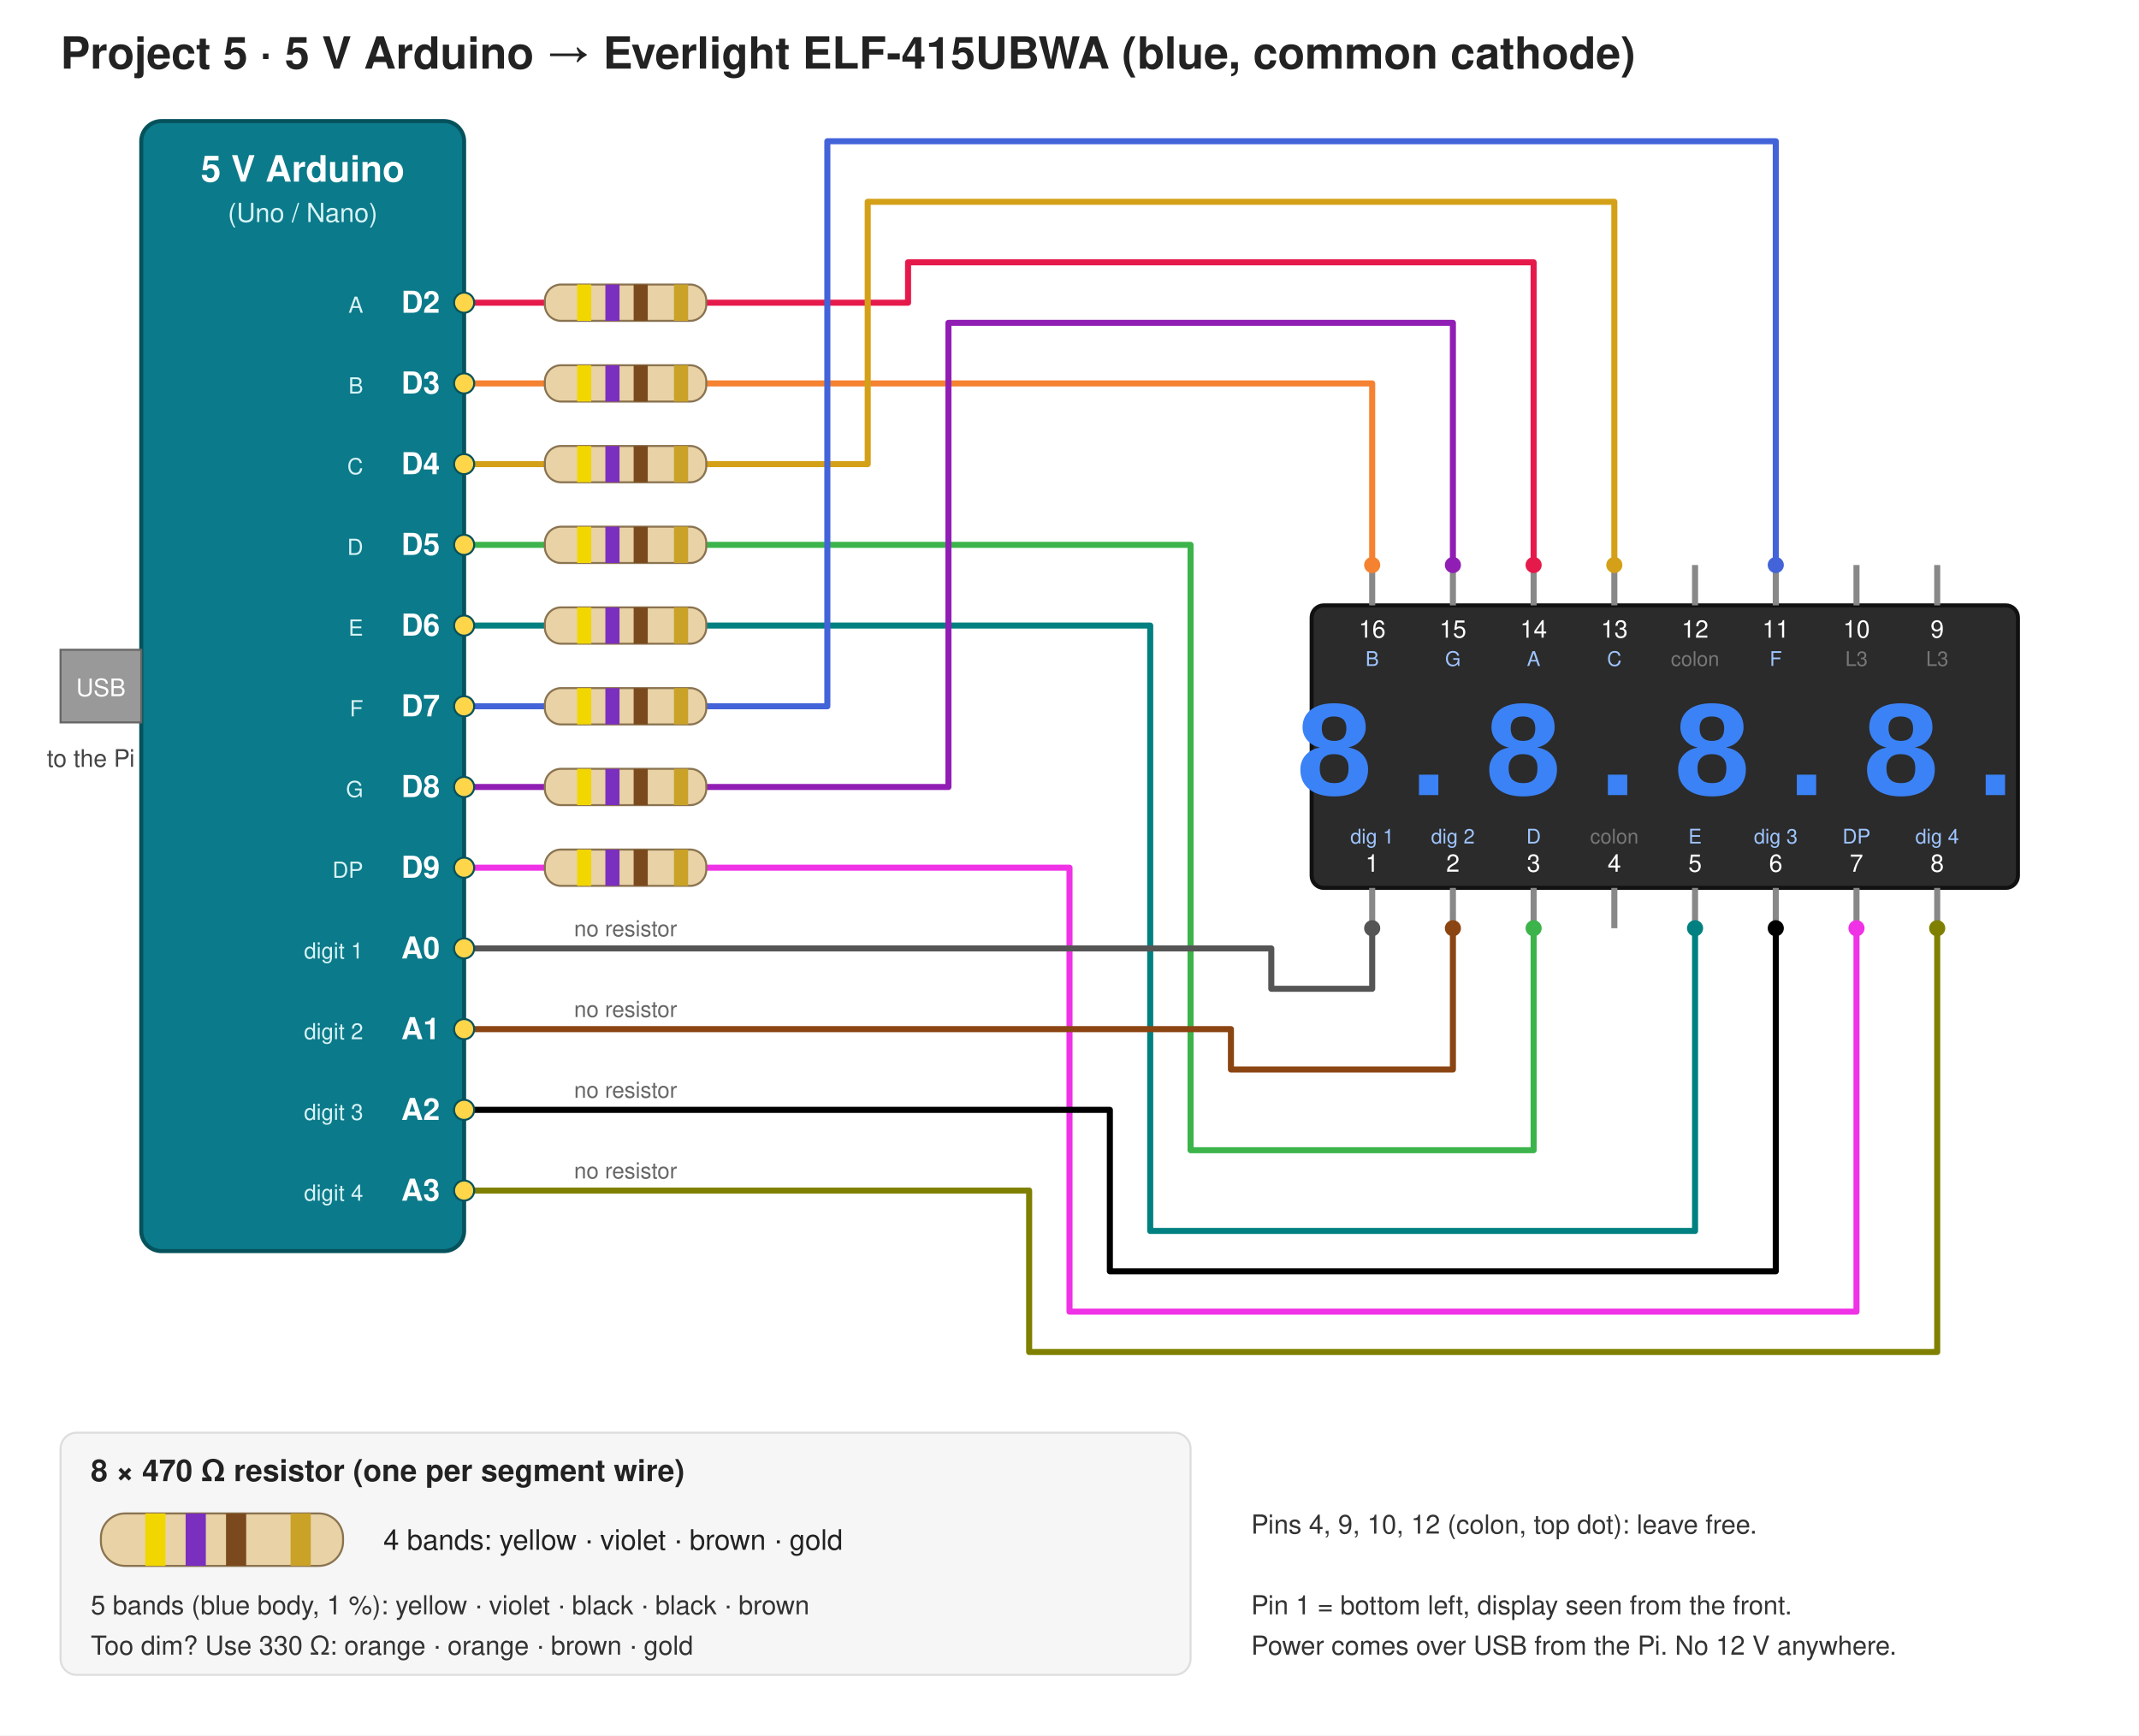
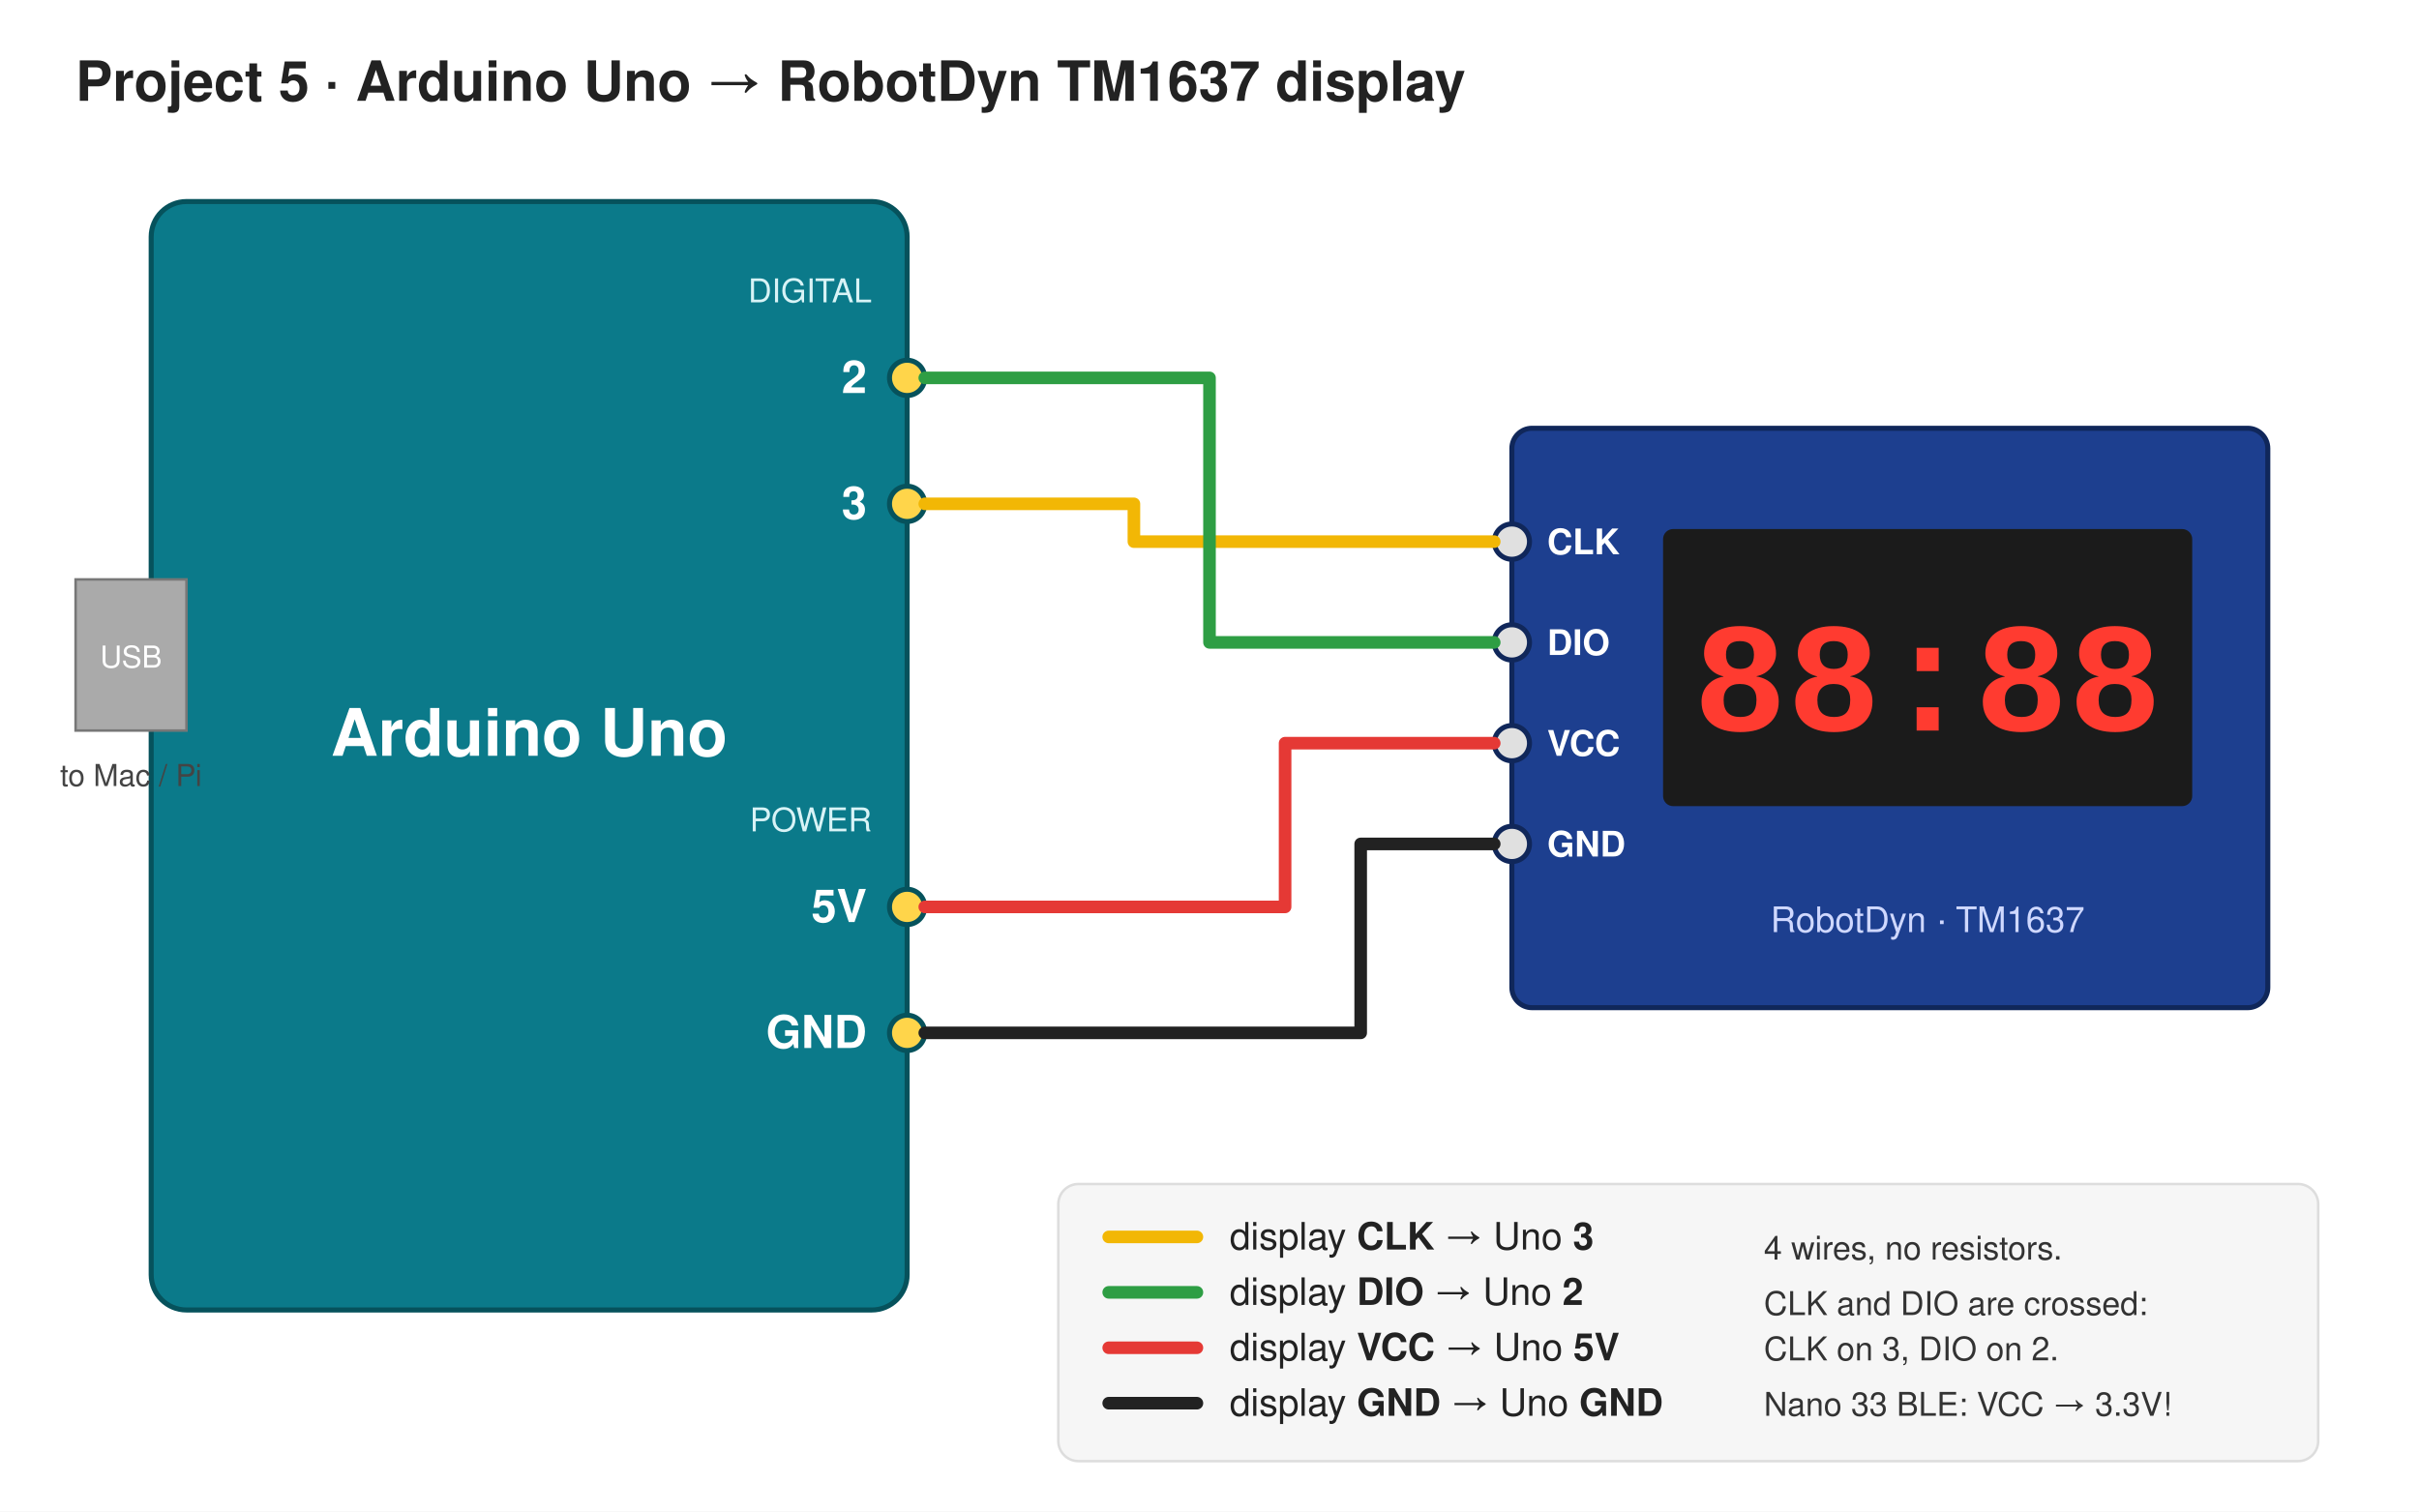
- <svg xmlns="http://www.w3.org/2000/svg" width="1060" height="860" viewBox="0 0 1060 860" font-family="Helvetica, Arial, sans-serif">
-   <rect width="1060" height="860" fill="#ffffff" />
-   <text x="30" y="34" font-size="22" font-weight="bold" fill="#222">Project 5 · 5 V Arduino → Everlight ELF-415UBWA (blue, common cathode)</text>
-   <rect x="70" y="60" width="160" height="560" rx="10" fill="#0b7a8a" stroke="#06525c" stroke-width="2" />
-   <text x="150.0" y="90" font-size="18" font-weight="bold" fill="#fff" text-anchor="middle">5 V Arduino</text>
-   <text x="150.0" y="110" font-size="13" fill="#d8f3f6" text-anchor="middle">(Uno / Nano)</text>
-   <rect x="30" y="322.0" width="40" height="36" fill="#999" stroke="#666" />
-   <text x="50" y="345.0" font-size="12" fill="#fff" text-anchor="middle">USB</text>
-   <text x="45" y="380.0" font-size="12" fill="#444" text-anchor="middle">to the Pi</text>
-   <rect x="650" y="300" width="350" height="140" rx="6" fill="#2b2b2b" stroke="#111" stroke-width="2" />
-   <text x="825.0" y="394.0" font-size="68" font-family="Courier New, monospace" font-weight="bold" fill="#3b82f6" text-anchor="middle" letter-spacing="6">8.8.8.8.</text>
-   <text x="825.0" y="238" font-size="13" fill="#444" text-anchor="middle" />
-   <line x1="680" y1="280" x2="680" y2="300" stroke="#888" stroke-width="3" />
-   <text x="680" y="316" font-size="12" fill="#fff" text-anchor="middle">16</text>
-   <text x="680" y="330" font-size="10" fill="#9ec5ff" text-anchor="middle">B</text>
-   <line x1="720" y1="280" x2="720" y2="300" stroke="#888" stroke-width="3" />
-   <text x="720" y="316" font-size="12" fill="#fff" text-anchor="middle">15</text>
-   <text x="720" y="330" font-size="10" fill="#9ec5ff" text-anchor="middle">G</text>
-   <line x1="760" y1="280" x2="760" y2="300" stroke="#888" stroke-width="3" />
-   <text x="760" y="316" font-size="12" fill="#fff" text-anchor="middle">14</text>
-   <text x="760" y="330" font-size="10" fill="#9ec5ff" text-anchor="middle">A</text>
-   <line x1="800" y1="280" x2="800" y2="300" stroke="#888" stroke-width="3" />
-   <text x="800" y="316" font-size="12" fill="#fff" text-anchor="middle">13</text>
-   <text x="800" y="330" font-size="10" fill="#9ec5ff" text-anchor="middle">C</text>
-   <line x1="840" y1="280" x2="840" y2="300" stroke="#888" stroke-width="3" />
-   <text x="840" y="316" font-size="12" fill="#fff" text-anchor="middle">12</text>
-   <text x="840" y="330" font-size="10" fill="#777" text-anchor="middle">colon</text>
-   <line x1="880" y1="280" x2="880" y2="300" stroke="#888" stroke-width="3" />
-   <text x="880" y="316" font-size="12" fill="#fff" text-anchor="middle">11</text>
-   <text x="880" y="330" font-size="10" fill="#9ec5ff" text-anchor="middle">F</text>
-   <line x1="920" y1="280" x2="920" y2="300" stroke="#888" stroke-width="3" />
-   <text x="920" y="316" font-size="12" fill="#fff" text-anchor="middle">10</text>
-   <text x="920" y="330" font-size="10" fill="#777" text-anchor="middle">L3</text>
-   <line x1="960" y1="280" x2="960" y2="300" stroke="#888" stroke-width="3" />
-   <text x="960" y="316" font-size="12" fill="#fff" text-anchor="middle">9</text>
-   <text x="960" y="330" font-size="10" fill="#777" text-anchor="middle">L3</text>
-   <line x1="680" y1="440" x2="680" y2="460" stroke="#888" stroke-width="3" />
-   <text x="680" y="432" font-size="12" fill="#fff" text-anchor="middle">1</text>
-   <text x="680" y="418" font-size="10" fill="#9ec5ff" text-anchor="middle">dig 1</text>
-   <line x1="720" y1="440" x2="720" y2="460" stroke="#888" stroke-width="3" />
-   <text x="720" y="432" font-size="12" fill="#fff" text-anchor="middle">2</text>
-   <text x="720" y="418" font-size="10" fill="#9ec5ff" text-anchor="middle">dig 2</text>
-   <line x1="760" y1="440" x2="760" y2="460" stroke="#888" stroke-width="3" />
-   <text x="760" y="432" font-size="12" fill="#fff" text-anchor="middle">3</text>
-   <text x="760" y="418" font-size="10" fill="#9ec5ff" text-anchor="middle">D</text>
-   <line x1="800" y1="440" x2="800" y2="460" stroke="#888" stroke-width="3" />
-   <text x="800" y="432" font-size="12" fill="#fff" text-anchor="middle">4</text>
-   <text x="800" y="418" font-size="10" fill="#777" text-anchor="middle">colon</text>
-   <line x1="840" y1="440" x2="840" y2="460" stroke="#888" stroke-width="3" />
-   <text x="840" y="432" font-size="12" fill="#fff" text-anchor="middle">5</text>
-   <text x="840" y="418" font-size="10" fill="#9ec5ff" text-anchor="middle">E</text>
-   <line x1="880" y1="440" x2="880" y2="460" stroke="#888" stroke-width="3" />
-   <text x="880" y="432" font-size="12" fill="#fff" text-anchor="middle">6</text>
-   <text x="880" y="418" font-size="10" fill="#9ec5ff" text-anchor="middle">dig 3</text>
-   <line x1="920" y1="440" x2="920" y2="460" stroke="#888" stroke-width="3" />
-   <text x="920" y="432" font-size="12" fill="#fff" text-anchor="middle">7</text>
-   <text x="920" y="418" font-size="10" fill="#9ec5ff" text-anchor="middle">DP</text>
-   <line x1="960" y1="440" x2="960" y2="460" stroke="#888" stroke-width="3" />
-   <text x="960" y="432" font-size="12" fill="#fff" text-anchor="middle">8</text>
-   <text x="960" y="418" font-size="10" fill="#9ec5ff" text-anchor="middle">dig 4</text>
-   <polyline points="230,150 450,150 450,130 760,130 760,280" fill="none" stroke="#e6194b" stroke-width="3" stroke-linejoin="round" />
-   <circle cx="230" cy="150" r="5" fill="#ffd54a" stroke="#06525c" />
-   <text x="218" y="155" font-size="15" font-weight="bold" fill="#fff" text-anchor="end">D2</text>
-   <text x="180" y="155" font-size="11" fill="#d8f3f6" text-anchor="end">A</text>
-   <circle cx="760" cy="280" r="4" fill="#e6194b" />
-   <rect x="270" y="141" width="80" height="18" rx="8" fill="#e8d2a6" stroke="#8a7350" />
-   <rect x="286" y="141" width="7" height="18" fill="#f2d600" />
-   <rect x="300" y="141" width="7" height="18" fill="#7b2fbe" />
-   <rect x="314" y="141" width="7" height="18" fill="#7a4a1e" />
-   <rect x="334" y="141" width="7" height="18" fill="#c9a227" />
-   <polyline points="230,190 490,190 490,190 680,190 680,280" fill="none" stroke="#f58231" stroke-width="3" stroke-linejoin="round" />
-   <circle cx="230" cy="190" r="5" fill="#ffd54a" stroke="#06525c" />
-   <text x="218" y="195" font-size="15" font-weight="bold" fill="#fff" text-anchor="end">D3</text>
-   <text x="180" y="195" font-size="11" fill="#d8f3f6" text-anchor="end">B</text>
-   <circle cx="680" cy="280" r="4" fill="#f58231" />
-   <rect x="270" y="181" width="80" height="18" rx="8" fill="#e8d2a6" stroke="#8a7350" />
-   <rect x="286" y="181" width="7" height="18" fill="#f2d600" />
-   <rect x="300" y="181" width="7" height="18" fill="#7b2fbe" />
-   <rect x="314" y="181" width="7" height="18" fill="#7a4a1e" />
-   <rect x="334" y="181" width="7" height="18" fill="#c9a227" />
-   <polyline points="230,230 430,230 430,100 800,100 800,280" fill="none" stroke="#d4a017" stroke-width="3" stroke-linejoin="round" />
-   <circle cx="230" cy="230" r="5" fill="#ffd54a" stroke="#06525c" />
-   <text x="218" y="235" font-size="15" font-weight="bold" fill="#fff" text-anchor="end">D4</text>
-   <text x="180" y="235" font-size="11" fill="#d8f3f6" text-anchor="end">C</text>
-   <circle cx="800" cy="280" r="4" fill="#d4a017" />
-   <rect x="270" y="221" width="80" height="18" rx="8" fill="#e8d2a6" stroke="#8a7350" />
-   <rect x="286" y="221" width="7" height="18" fill="#f2d600" />
-   <rect x="300" y="221" width="7" height="18" fill="#7b2fbe" />
-   <rect x="314" y="221" width="7" height="18" fill="#7a4a1e" />
-   <rect x="334" y="221" width="7" height="18" fill="#c9a227" />
-   <polyline points="230,270 590,270 590,570 760,570 760,460" fill="none" stroke="#3cb44b" stroke-width="3" stroke-linejoin="round" />
-   <circle cx="230" cy="270" r="5" fill="#ffd54a" stroke="#06525c" />
-   <text x="218" y="275" font-size="15" font-weight="bold" fill="#fff" text-anchor="end">D5</text>
-   <text x="180" y="275" font-size="11" fill="#d8f3f6" text-anchor="end">D</text>
-   <circle cx="760" cy="460" r="4" fill="#3cb44b" />
-   <rect x="270" y="261" width="80" height="18" rx="8" fill="#e8d2a6" stroke="#8a7350" />
-   <rect x="286" y="261" width="7" height="18" fill="#f2d600" />
-   <rect x="300" y="261" width="7" height="18" fill="#7b2fbe" />
-   <rect x="314" y="261" width="7" height="18" fill="#7a4a1e" />
-   <rect x="334" y="261" width="7" height="18" fill="#c9a227" />
-   <polyline points="230,310 570,310 570,610 840,610 840,460" fill="none" stroke="#008080" stroke-width="3" stroke-linejoin="round" />
-   <circle cx="230" cy="310" r="5" fill="#ffd54a" stroke="#06525c" />
-   <text x="218" y="315" font-size="15" font-weight="bold" fill="#fff" text-anchor="end">D6</text>
-   <text x="180" y="315" font-size="11" fill="#d8f3f6" text-anchor="end">E</text>
-   <circle cx="840" cy="460" r="4" fill="#008080" />
-   <rect x="270" y="301" width="80" height="18" rx="8" fill="#e8d2a6" stroke="#8a7350" />
-   <rect x="286" y="301" width="7" height="18" fill="#f2d600" />
-   <rect x="300" y="301" width="7" height="18" fill="#7b2fbe" />
-   <rect x="314" y="301" width="7" height="18" fill="#7a4a1e" />
-   <rect x="334" y="301" width="7" height="18" fill="#c9a227" />
-   <polyline points="230,350 410,350 410,70 880,70 880,280" fill="none" stroke="#4363d8" stroke-width="3" stroke-linejoin="round" />
-   <circle cx="230" cy="350" r="5" fill="#ffd54a" stroke="#06525c" />
-   <text x="218" y="355" font-size="15" font-weight="bold" fill="#fff" text-anchor="end">D7</text>
-   <text x="180" y="355" font-size="11" fill="#d8f3f6" text-anchor="end">F</text>
-   <circle cx="880" cy="280" r="4" fill="#4363d8" />
-   <rect x="270" y="341" width="80" height="18" rx="8" fill="#e8d2a6" stroke="#8a7350" />
-   <rect x="286" y="341" width="7" height="18" fill="#f2d600" />
-   <rect x="300" y="341" width="7" height="18" fill="#7b2fbe" />
-   <rect x="314" y="341" width="7" height="18" fill="#7a4a1e" />
-   <rect x="334" y="341" width="7" height="18" fill="#c9a227" />
-   <polyline points="230,390 470,390 470,160 720,160 720,280" fill="none" stroke="#911eb4" stroke-width="3" stroke-linejoin="round" />
-   <circle cx="230" cy="390" r="5" fill="#ffd54a" stroke="#06525c" />
-   <text x="218" y="395" font-size="15" font-weight="bold" fill="#fff" text-anchor="end">D8</text>
-   <text x="180" y="395" font-size="11" fill="#d8f3f6" text-anchor="end">G</text>
-   <circle cx="720" cy="280" r="4" fill="#911eb4" />
-   <rect x="270" y="381" width="80" height="18" rx="8" fill="#e8d2a6" stroke="#8a7350" />
-   <rect x="286" y="381" width="7" height="18" fill="#f2d600" />
-   <rect x="300" y="381" width="7" height="18" fill="#7b2fbe" />
-   <rect x="314" y="381" width="7" height="18" fill="#7a4a1e" />
-   <rect x="334" y="381" width="7" height="18" fill="#c9a227" />
-   <polyline points="230,430 530,430 530,650 920,650 920,460" fill="none" stroke="#f032e6" stroke-width="3" stroke-linejoin="round" />
-   <circle cx="230" cy="430" r="5" fill="#ffd54a" stroke="#06525c" />
-   <text x="218" y="435" font-size="15" font-weight="bold" fill="#fff" text-anchor="end">D9</text>
-   <text x="180" y="435" font-size="11" fill="#d8f3f6" text-anchor="end">DP</text>
-   <circle cx="920" cy="460" r="4" fill="#f032e6" />
-   <rect x="270" y="421" width="80" height="18" rx="8" fill="#e8d2a6" stroke="#8a7350" />
-   <rect x="286" y="421" width="7" height="18" fill="#f2d600" />
-   <rect x="300" y="421" width="7" height="18" fill="#7b2fbe" />
-   <rect x="314" y="421" width="7" height="18" fill="#7a4a1e" />
-   <rect x="334" y="421" width="7" height="18" fill="#c9a227" />
-   <polyline points="230,470 630,470 630,490 680,490 680,460" fill="none" stroke="#555555" stroke-width="3" stroke-linejoin="round" />
-   <circle cx="230" cy="470" r="5" fill="#ffd54a" stroke="#06525c" />
-   <text x="218" y="475" font-size="15" font-weight="bold" fill="#fff" text-anchor="end">A0</text>
-   <text x="180" y="475" font-size="11" fill="#d8f3f6" text-anchor="end">digit 1</text>
-   <circle cx="680" cy="460" r="4" fill="#555555" />
-   <text x="310" y="464" font-size="11" fill="#666" text-anchor="middle">no resistor</text>
-   <polyline points="230,510 610,510 610,530 720,530 720,460" fill="none" stroke="#8b4513" stroke-width="3" stroke-linejoin="round" />
-   <circle cx="230" cy="510" r="5" fill="#ffd54a" stroke="#06525c" />
-   <text x="218" y="515" font-size="15" font-weight="bold" fill="#fff" text-anchor="end">A1</text>
-   <text x="180" y="515" font-size="11" fill="#d8f3f6" text-anchor="end">digit 2</text>
-   <circle cx="720" cy="460" r="4" fill="#8b4513" />
-   <text x="310" y="504" font-size="11" fill="#666" text-anchor="middle">no resistor</text>
-   <polyline points="230,550 550,550 550,630 880,630 880,460" fill="none" stroke="#000000" stroke-width="3" stroke-linejoin="round" />
-   <circle cx="230" cy="550" r="5" fill="#ffd54a" stroke="#06525c" />
-   <text x="218" y="555" font-size="15" font-weight="bold" fill="#fff" text-anchor="end">A2</text>
-   <text x="180" y="555" font-size="11" fill="#d8f3f6" text-anchor="end">digit 3</text>
-   <circle cx="880" cy="460" r="4" fill="#000000" />
-   <text x="310" y="544" font-size="11" fill="#666" text-anchor="middle">no resistor</text>
-   <polyline points="230,590 510,590 510,670 960,670 960,460" fill="none" stroke="#808000" stroke-width="3" stroke-linejoin="round" />
-   <circle cx="230" cy="590" r="5" fill="#ffd54a" stroke="#06525c" />
-   <text x="218" y="595" font-size="15" font-weight="bold" fill="#fff" text-anchor="end">A3</text>
-   <text x="180" y="595" font-size="11" fill="#d8f3f6" text-anchor="end">digit 4</text>
-   <circle cx="960" cy="460" r="4" fill="#808000" />
-   <text x="310" y="584" font-size="11" fill="#666" text-anchor="middle">no resistor</text>
-   <rect x="30" y="710" width="560" height="120" rx="8" fill="#f6f6f6" stroke="#ddd" />
-   <text x="45" y="734" font-size="15" font-weight="bold" fill="#222">8 × 470 Ω resistor (one per segment wire)</text>
-   <rect x="50" y="750" width="120" height="26" rx="12" fill="#e8d2a6" stroke="#8a7350" />
-   <rect x="72" y="750" width="10" height="26" fill="#f2d600" />
-   <rect x="92" y="750" width="10" height="26" fill="#7b2fbe" />
-   <rect x="112" y="750" width="10" height="26" fill="#7a4a1e" />
-   <rect x="144" y="750" width="10" height="26" fill="#c9a227" />
-   <text x="190" y="768" font-size="14" fill="#222">4 bands: yellow · violet · brown · gold</text>
-   <text x="45" y="800" font-size="13" fill="#333">5 bands (blue body, 1 %): yellow · violet · black · black · brown</text>
-   <text x="45" y="820" font-size="13" fill="#333">Too dim? Use 330 Ω: orange · orange · brown · gold</text>
-   <text x="620" y="800" font-size="13" fill="#333">Pin 1 = bottom left, display seen from the front.</text>
-   <text x="620" y="760" font-size="13" fill="#333">Pins 4, 9, 10, 12 (colon, top dot): leave free.</text>
-   <text x="620" y="820" font-size="13" fill="#333">Power comes over USB from the Pi. No 12 V anywhere.</text>
+ <svg xmlns="http://www.w3.org/2000/svg" width="960" height="600" viewBox="0 0 960 600" font-family="Helvetica, Arial, sans-serif">
+   <rect width="960" height="600" fill="#fff" />
+   <text x="30" y="40" font-size="22" font-weight="bold" fill="#222">Project 5 · Arduino Uno → RobotDyn TM1637 display</text>
+   <rect x="60" y="80" width="300" height="440" rx="14" fill="#0b7a8a" stroke="#06525c" stroke-width="2" />
+   <text x="210.0" y="300.0" font-size="26" font-weight="bold" fill="#fff" text-anchor="middle">Arduino Uno</text>
+   <rect x="30" y="230" width="44" height="60" fill="#aaa" stroke="#777" />
+   <text x="52" y="265" font-size="12" fill="#fff" text-anchor="middle">USB</text>
+   <text x="52" y="312" font-size="12" fill="#444" text-anchor="middle">to Mac / Pi</text>
+   <text x="346" y="120" font-size="13" fill="#d8f3f6" text-anchor="end">DIGITAL</text>
+   <text x="346" y="330" font-size="13" fill="#d8f3f6" text-anchor="end">POWER</text>
+   <circle cx="360" cy="150" r="7" fill="#ffd54a" stroke="#06525c" stroke-width="2" />
+   <text x="344" y="156" font-size="18" font-weight="bold" fill="#fff" text-anchor="end">2</text>
+   <circle cx="360" cy="200" r="7" fill="#ffd54a" stroke="#06525c" stroke-width="2" />
+   <text x="344" y="206" font-size="18" font-weight="bold" fill="#fff" text-anchor="end">3</text>
+   <circle cx="360" cy="360" r="7" fill="#ffd54a" stroke="#06525c" stroke-width="2" />
+   <text x="344" y="366" font-size="18" font-weight="bold" fill="#fff" text-anchor="end">5V</text>
+   <circle cx="360" cy="410" r="7" fill="#ffd54a" stroke="#06525c" stroke-width="2" />
+   <text x="344" y="416" font-size="18" font-weight="bold" fill="#fff" text-anchor="end">GND</text>
+   <rect x="600" y="170" width="300" height="230" rx="8" fill="#1d3f8f" stroke="#10275a" stroke-width="2" />
+   <rect x="660" y="210" width="210" height="110" rx="4" fill="#1b1b1b" />
+   <text x="765.0" y="290" font-size="62" font-family="Courier New, monospace" font-weight="bold" fill="#ff3b30" text-anchor="middle">88:88</text>
+   <text x="765.0" y="370" font-size="14" fill="#cfd8ff" text-anchor="middle">RobotDyn · TM1637</text>
+   <circle cx="600" cy="215" r="7" fill="#e0e0e0" stroke="#10275a" stroke-width="2" />
+   <text x="614" y="220" font-size="14" font-weight="bold" fill="#fff">CLK</text>
+   <circle cx="600" cy="255" r="7" fill="#e0e0e0" stroke="#10275a" stroke-width="2" />
+   <text x="614" y="260" font-size="14" font-weight="bold" fill="#fff">DIO</text>
+   <circle cx="600" cy="295" r="7" fill="#e0e0e0" stroke="#10275a" stroke-width="2" />
+   <text x="614" y="300" font-size="14" font-weight="bold" fill="#fff">VCC</text>
+   <circle cx="600" cy="335" r="7" fill="#e0e0e0" stroke="#10275a" stroke-width="2" />
+   <text x="614" y="340" font-size="14" font-weight="bold" fill="#fff">GND</text>
+   <polyline points="367,200 450,200 450,215 593,215" fill="none" stroke="#f2b705" stroke-width="5" stroke-linejoin="round" stroke-linecap="round" />
+   <polyline points="367,150 480,150 480,255 593,255" fill="none" stroke="#2e9e44" stroke-width="5" stroke-linejoin="round" stroke-linecap="round" />
+   <polyline points="367,360 510,360 510,295 593,295" fill="none" stroke="#e53935" stroke-width="5" stroke-linejoin="round" stroke-linecap="round" />
+   <polyline points="367,410 540,410 540,335 593,335" fill="none" stroke="#222222" stroke-width="5" stroke-linejoin="round" stroke-linecap="round" />
+   <rect x="420" y="470" width="500" height="110" rx="8" fill="#f6f6f6" stroke="#ddd" />
+   <line x1="440" y1="491" x2="475" y2="491" stroke="#f2b705" stroke-width="5" stroke-linecap="round" />
+   <text x="488" y="496" font-size="15" fill="#222">display <tspan font-weight="bold">CLK</tspan> → Uno <tspan font-weight="bold">3</tspan>
+   </text>
+   <line x1="440" y1="513" x2="475" y2="513" stroke="#2e9e44" stroke-width="5" stroke-linecap="round" />
+   <text x="488" y="518" font-size="15" fill="#222">display <tspan font-weight="bold">DIO</tspan> → Uno <tspan font-weight="bold">2</tspan>
+   </text>
+   <line x1="440" y1="535" x2="475" y2="535" stroke="#e53935" stroke-width="5" stroke-linecap="round" />
+   <text x="488" y="540" font-size="15" fill="#222">display <tspan font-weight="bold">VCC</tspan> → Uno <tspan font-weight="bold">5V</tspan>
+   </text>
+   <line x1="440" y1="557" x2="475" y2="557" stroke="#222222" stroke-width="5" stroke-linecap="round" />
+   <text x="488" y="562" font-size="15" fill="#222">display <tspan font-weight="bold">GND</tspan> → Uno <tspan font-weight="bold">GND</tspan>
+   </text>
+   <text x="700" y="500" font-size="13" fill="#333">4 wires, no resistors.</text>
+   <text x="700" y="522" font-size="13" fill="#333">CLK and DIO are crossed:</text>
+   <text x="700" y="540" font-size="13" fill="#333">CLK on 3, DIO on 2.</text>
+   <text x="700" y="562" font-size="13" fill="#333">Nano 33 BLE: VCC → 3.3V!</text>
</svg>
